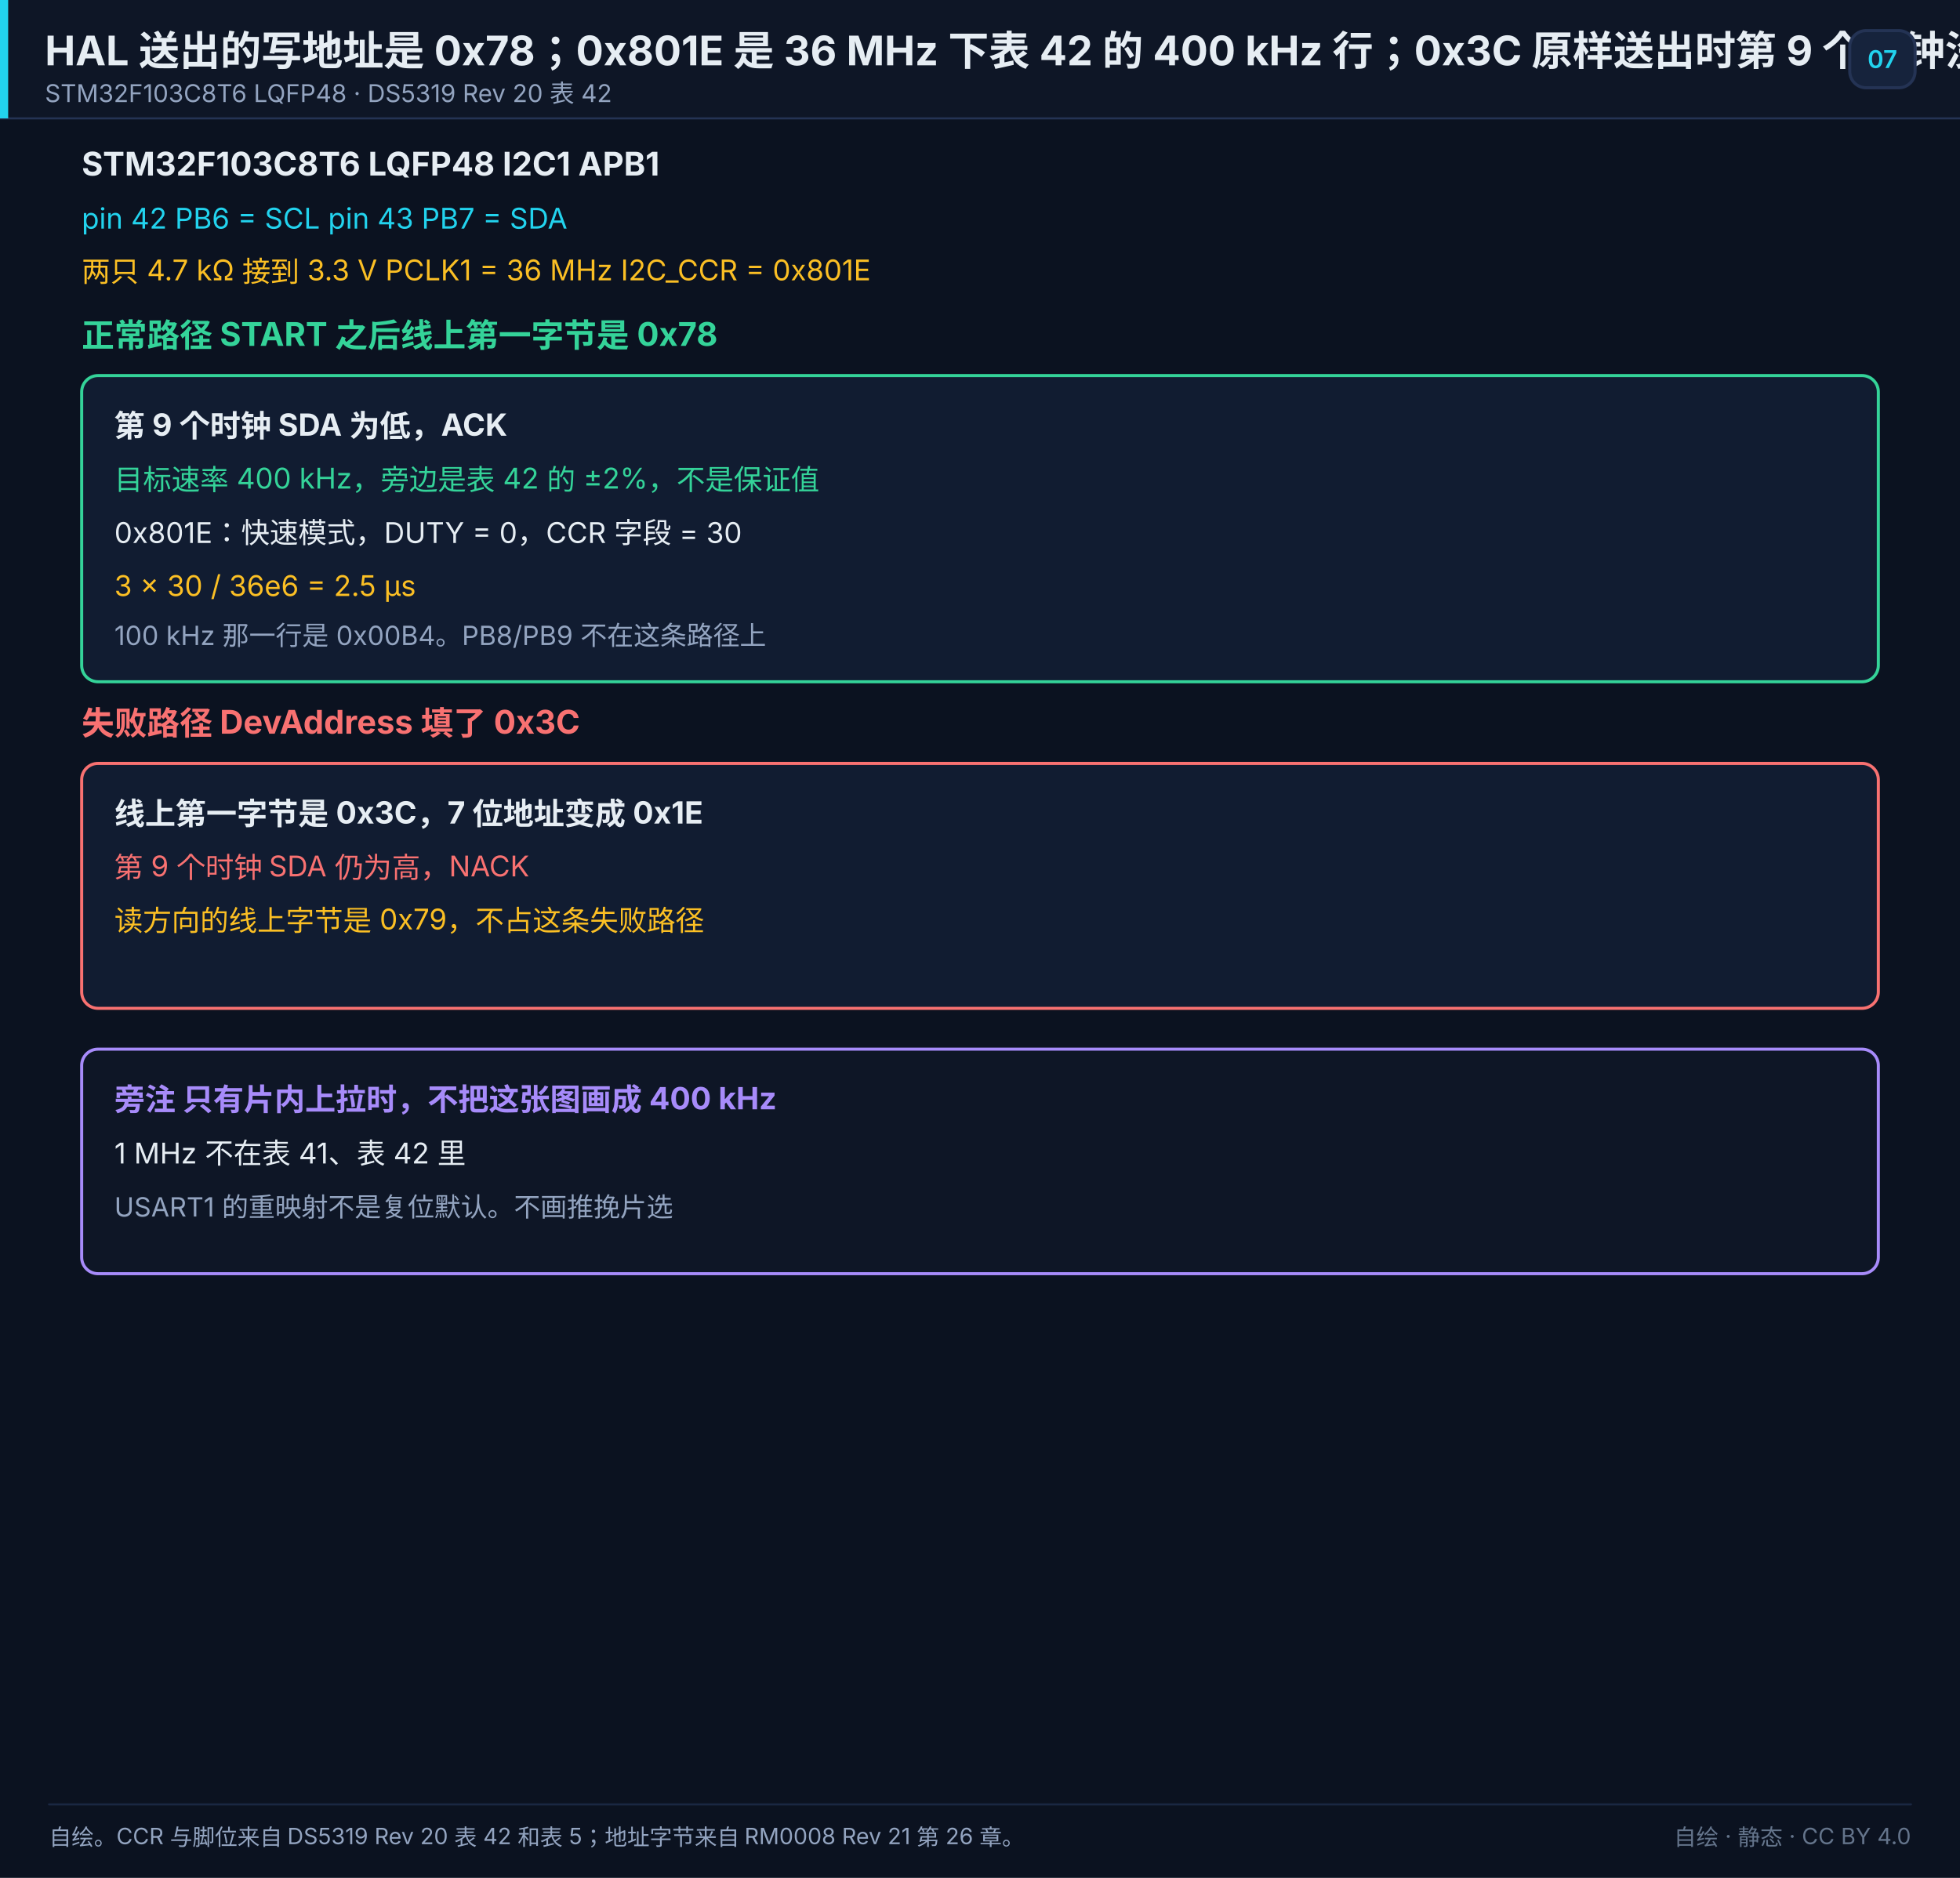
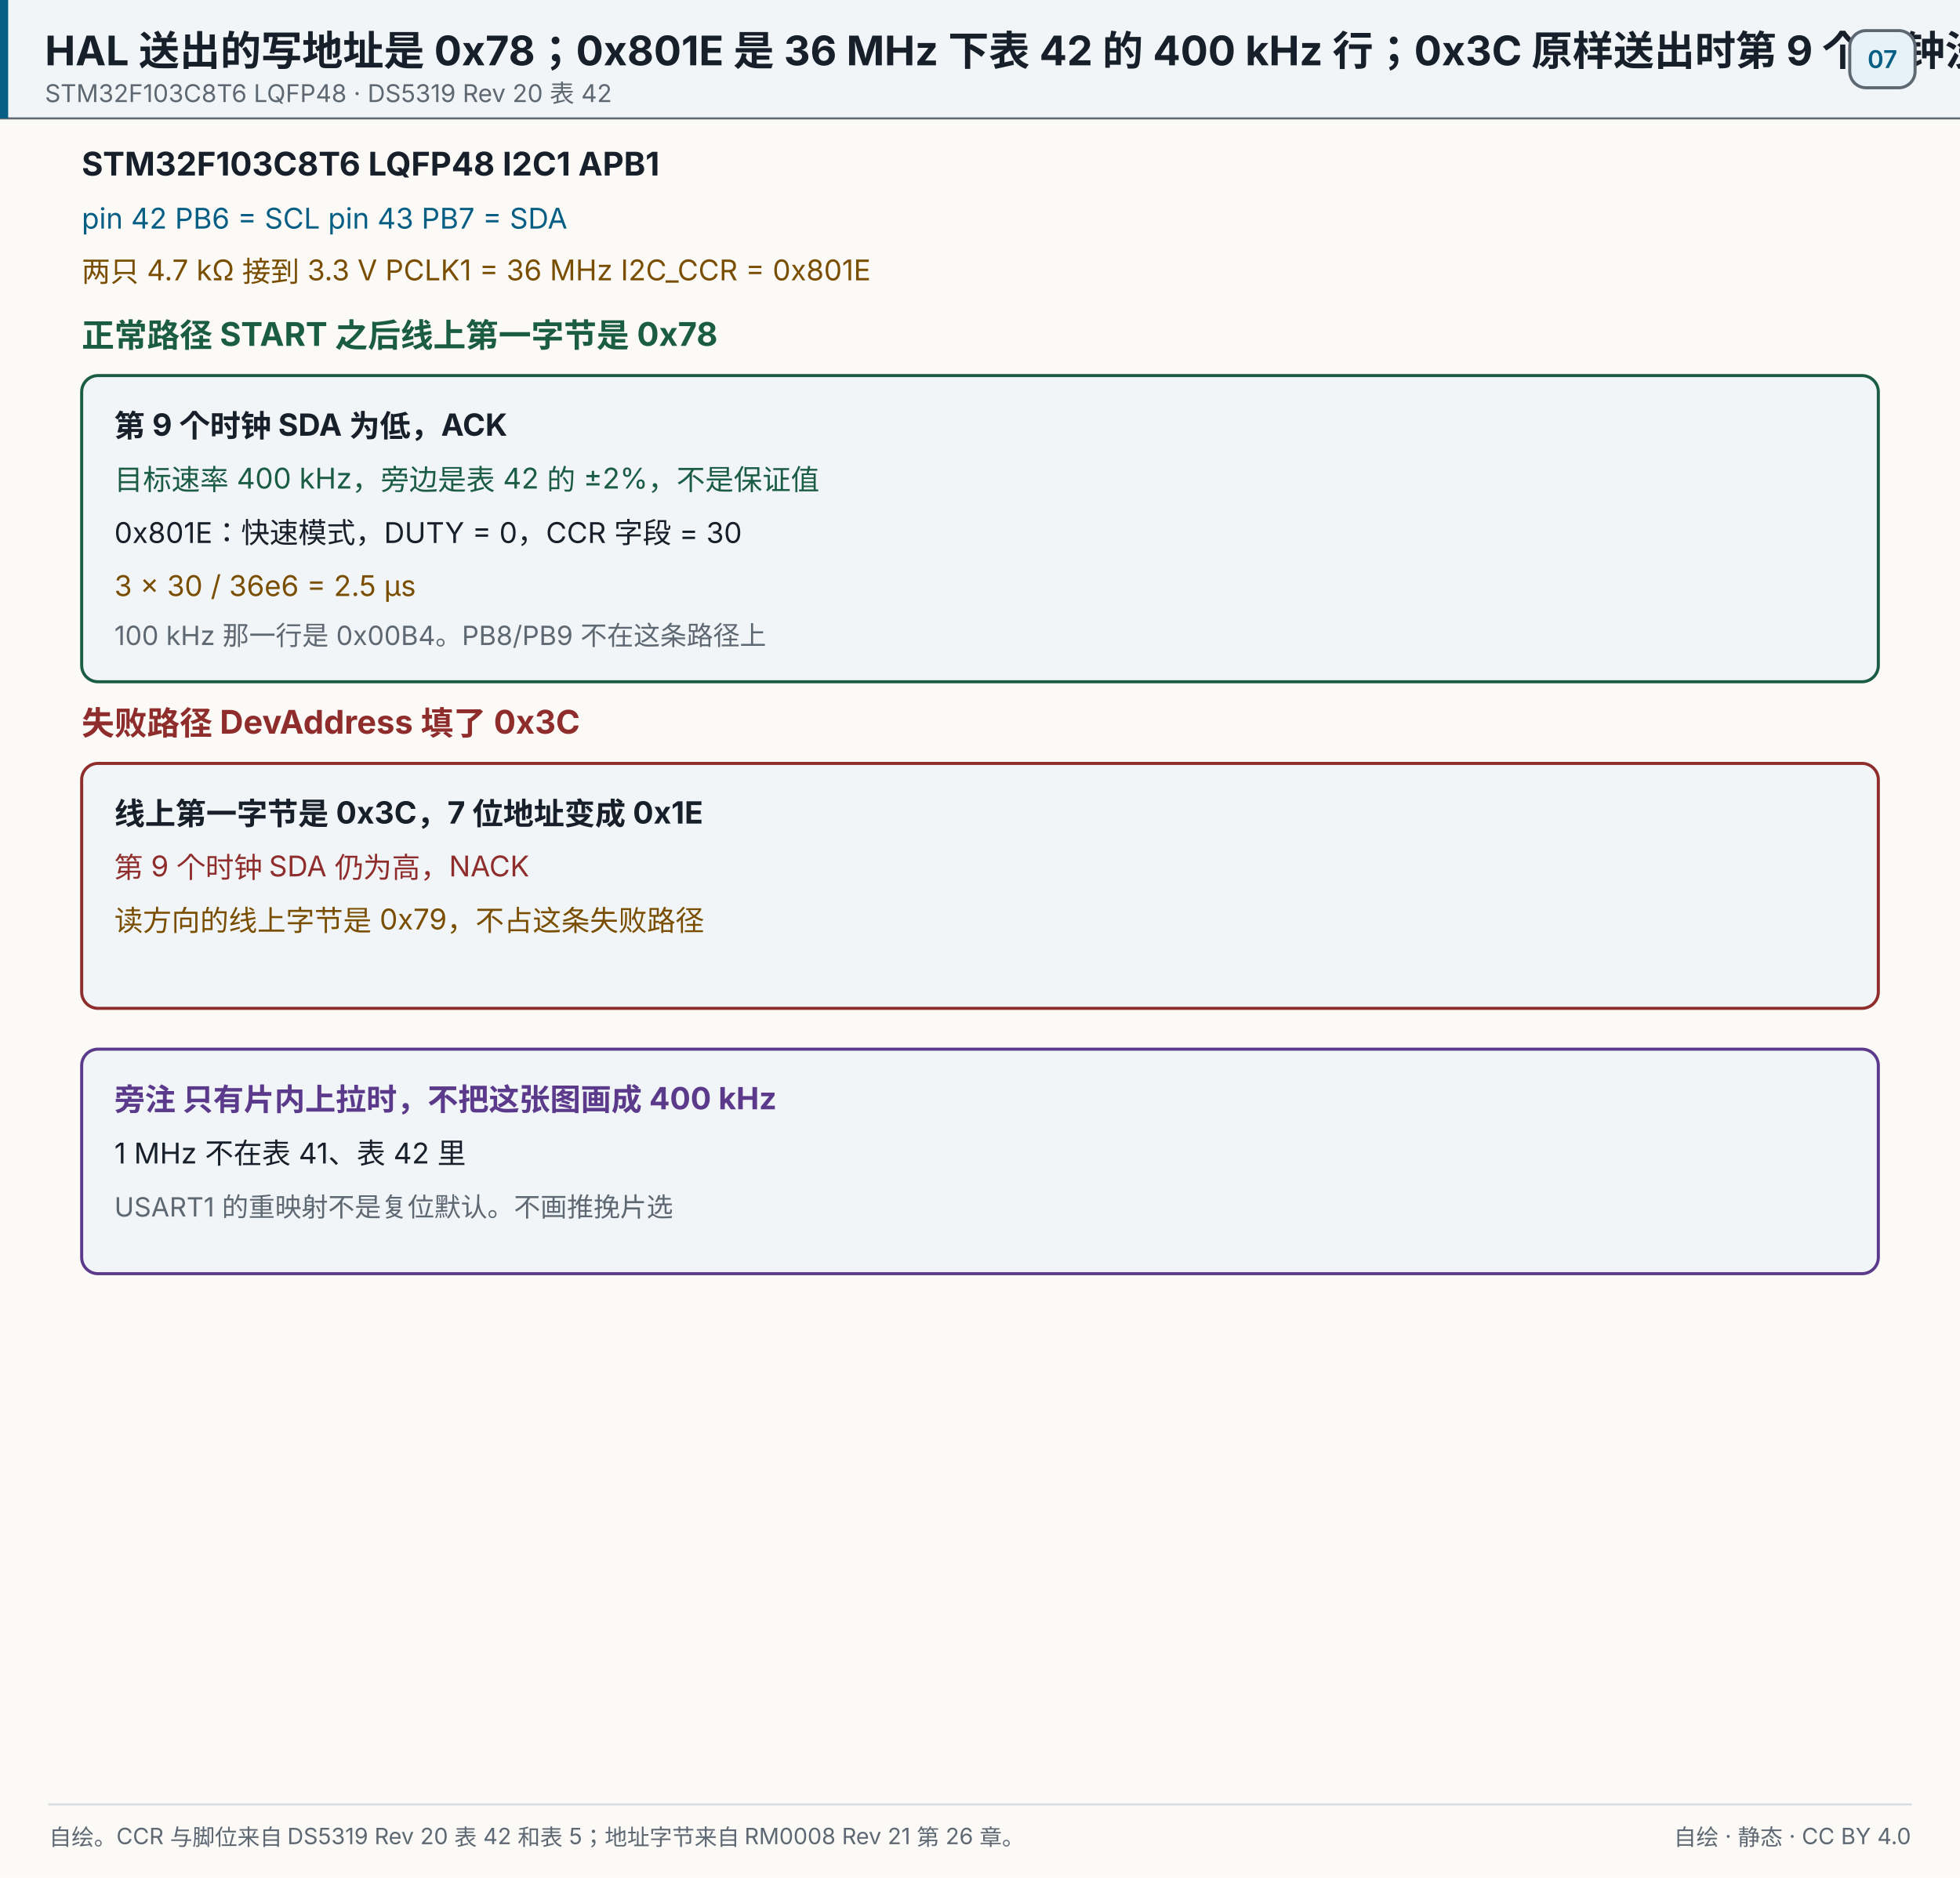
<svg xmlns="http://www.w3.org/2000/svg" width="960" height="920" viewBox="0 0 960 920" role="img" aria-label="HAL 送出的写地址是 0x78；0x801E 是 36 MHz 下表 42 的 400 kHz 行；0x3C 原样送出时第 9 个时钟没有 ACK">
-   <rect x="0" y="0" width="960" height="920" fill="#0b1220" />
-   <rect x="0" y="0" width="960" height="58" fill="#0e1626" opacity="1" />
-   <line x1="0" y1="58" x2="960" y2="58" stroke="#243354" stroke-width="1" stroke-linecap="round" opacity="1" />
-   <rect x="0" y="0" width="4" height="58" fill="#22d3ee" opacity="1" />
-   <text x="22" y="32" font-size="20" fill="#e6edf3" text-anchor="start" opacity="1" font-family="'PingFang SC','Hiragino Sans GB','Microsoft YaHei',system-ui,-apple-system,'Segoe UI',sans-serif" font-weight="700">HAL 送出的写地址是 0x78；0x801E 是 36 MHz 下表 42 的 400 kHz 行；0x3C 原样送出时第 9 个时钟没有 ACK</text>
-   <text x="22" y="50" font-size="12" fill="#93a4c0" text-anchor="start" opacity="1" font-family="'PingFang SC','Hiragino Sans GB','Microsoft YaHei',system-ui,-apple-system,'Segoe UI',sans-serif">STM32F103C8T6 LQFP48 · DS5319 Rev 20 表 42</text>
-   <rect x="906" y="15" width="32" height="28" fill="#16233c" opacity="1" rx="8" stroke="#243354" stroke-width="1.5" />
-   <text x="922" y="33.32" font-size="12" fill="#22d3ee" text-anchor="middle" opacity="1" font-family="'PingFang SC','Hiragino Sans GB','Microsoft YaHei',system-ui,-apple-system,'Segoe UI',sans-serif" font-weight="600">07</text>
-   <text x="40" y="86" font-size="16" fill="#e6edf3" text-anchor="start" opacity="1" font-family="'PingFang SC','Hiragino Sans GB','Microsoft YaHei',system-ui,-apple-system,'Segoe UI',sans-serif" font-weight="700">STM32F103C8T6  LQFP48  I2C1  APB1</text>
-   <text x="40" y="112" font-size="14" fill="#22d3ee" text-anchor="start" opacity="1" font-family="'PingFang SC','Hiragino Sans GB','Microsoft YaHei',system-ui,-apple-system,'Segoe UI',sans-serif">pin 42 PB6 = SCL    pin 43 PB7 = SDA</text>
-   <text x="40" y="138" font-size="14" fill="#fbbf24" text-anchor="start" opacity="1" font-family="'PingFang SC','Hiragino Sans GB','Microsoft YaHei',system-ui,-apple-system,'Segoe UI',sans-serif">两只 4.7 kΩ 接到 3.3 V    PCLK1 = 36 MHz    I2C_CCR = 0x801E</text>
-   <text x="40" y="170" font-size="16" fill="#34d399" text-anchor="start" opacity="1" font-family="'PingFang SC','Hiragino Sans GB','Microsoft YaHei',system-ui,-apple-system,'Segoe UI',sans-serif" font-weight="700">正常路径  START 之后线上第一字节是 0x78</text>
-   <rect x="40" y="184" width="880" height="150" fill="#111c31" opacity="1" rx="8" stroke="#34d399" stroke-width="1.5" />
-   <text x="56" y="214" font-size="15" fill="#e6edf3" text-anchor="start" opacity="1" font-family="'PingFang SC','Hiragino Sans GB','Microsoft YaHei',system-ui,-apple-system,'Segoe UI',sans-serif" font-weight="700">第 9 个时钟 SDA 为低，ACK</text>
-   <text x="56" y="240" font-size="14" fill="#34d399" text-anchor="start" opacity="1" font-family="'PingFang SC','Hiragino Sans GB','Microsoft YaHei',system-ui,-apple-system,'Segoe UI',sans-serif">目标速率 400 kHz，旁边是表 42 的 ±2%，不是保证值</text>
-   <text x="56" y="266" font-size="14" fill="#e6edf3" text-anchor="start" opacity="1" font-family="'PingFang SC','Hiragino Sans GB','Microsoft YaHei',system-ui,-apple-system,'Segoe UI',sans-serif">0x801E：快速模式，DUTY = 0，CCR 字段 = 30</text>
-   <text x="56" y="292" font-size="14" fill="#fbbf24" text-anchor="start" opacity="1" font-family="'PingFang SC','Hiragino Sans GB','Microsoft YaHei',system-ui,-apple-system,'Segoe UI',sans-serif">3 × 30 / 36e6 = 2.5 µs</text>
-   <text x="56" y="316" font-size="13" fill="#93a4c0" text-anchor="start" opacity="1" font-family="'PingFang SC','Hiragino Sans GB','Microsoft YaHei',system-ui,-apple-system,'Segoe UI',sans-serif">100 kHz 那一行是 0x00B4。PB8/PB9 不在这条路径上</text>
-   <text x="40" y="360" font-size="16" fill="#f87171" text-anchor="start" opacity="1" font-family="'PingFang SC','Hiragino Sans GB','Microsoft YaHei',system-ui,-apple-system,'Segoe UI',sans-serif" font-weight="700">失败路径  DevAddress 填了 0x3C</text>
-   <rect x="40" y="374" width="880" height="120" fill="#111c31" opacity="1" rx="8" stroke="#f87171" stroke-width="1.5" />
-   <text x="56" y="404" font-size="15" fill="#e6edf3" text-anchor="start" opacity="1" font-family="'PingFang SC','Hiragino Sans GB','Microsoft YaHei',system-ui,-apple-system,'Segoe UI',sans-serif" font-weight="700">线上第一字节是 0x3C，7 位地址变成 0x1E</text>
-   <text x="56" y="430" font-size="14" fill="#f87171" text-anchor="start" opacity="1" font-family="'PingFang SC','Hiragino Sans GB','Microsoft YaHei',system-ui,-apple-system,'Segoe UI',sans-serif">第 9 个时钟 SDA 仍为高，NACK</text>
-   <text x="56" y="456" font-size="14" fill="#fbbf24" text-anchor="start" opacity="1" font-family="'PingFang SC','Hiragino Sans GB','Microsoft YaHei',system-ui,-apple-system,'Segoe UI',sans-serif">读方向的线上字节是 0x79，不占这条失败路径</text>
-   <rect x="40" y="514" width="880" height="110" fill="#0e1626" opacity="1" rx="8" stroke="#a78bfa" stroke-width="1.5" />
-   <text x="56" y="544" font-size="15" fill="#a78bfa" text-anchor="start" opacity="1" font-family="'PingFang SC','Hiragino Sans GB','Microsoft YaHei',system-ui,-apple-system,'Segoe UI',sans-serif" font-weight="700">旁注  只有片内上拉时，不把这张图画成 400 kHz</text>
-   <text x="56" y="570" font-size="14" fill="#e6edf3" text-anchor="start" opacity="1" font-family="'PingFang SC','Hiragino Sans GB','Microsoft YaHei',system-ui,-apple-system,'Segoe UI',sans-serif">1 MHz 不在表 41、表 42 里</text>
-   <text x="56" y="596" font-size="13" fill="#93a4c0" text-anchor="start" opacity="1" font-family="'PingFang SC','Hiragino Sans GB','Microsoft YaHei',system-ui,-apple-system,'Segoe UI',sans-serif">USART1 的重映射不是复位默认。不画推挽片选</text>
-   <line x1="24" y1="884" x2="936" y2="884" stroke="#1a2742" stroke-width="1" stroke-linecap="round" opacity="1" />
-   <text x="24" y="904" font-size="11" fill="#93a4c0" text-anchor="start" opacity="1" font-family="'PingFang SC','Hiragino Sans GB','Microsoft YaHei',system-ui,-apple-system,'Segoe UI',sans-serif">自绘。CCR 与脚位来自 DS5319 Rev 20 表 42 和表 5；地址字节来自 RM0008 Rev 21 第 26 章。</text>
-   <text x="936" y="904" font-size="11" fill="#64748b" text-anchor="end" opacity="1" font-family="'PingFang SC','Hiragino Sans GB','Microsoft YaHei',system-ui,-apple-system,'Segoe UI',sans-serif">自绘 · 静态 · CC BY 4.0</text>
+   <rect x="0" y="0" width="960" height="920" fill="#fbfaf7" />
+   <rect x="0" y="0" width="960" height="58" fill="#f1f5f7" opacity="1" />
+   <line x1="0" y1="58" x2="960" y2="58" stroke="#5e6872" stroke-width="1" stroke-linecap="round" opacity="1" />
+   <rect x="0" y="0" width="4" height="58" fill="#075e84" opacity="1" />
+   <text x="22" y="32" font-size="20" fill="#17202a" text-anchor="start" opacity="1" font-family="'PingFang SC','Hiragino Sans GB','Microsoft YaHei',system-ui,-apple-system,'Segoe UI',sans-serif" font-weight="700">HAL 送出的写地址是 0x78；0x801E 是 36 MHz 下表 42 的 400 kHz 行；0x3C 原样送出时第 9 个时钟没有 ACK</text>
+   <text x="22" y="50" font-size="12" fill="#5e6872" text-anchor="start" opacity="1" font-family="'PingFang SC','Hiragino Sans GB','Microsoft YaHei',system-ui,-apple-system,'Segoe UI',sans-serif">STM32F103C8T6 LQFP48 · DS5319 Rev 20 表 42</text>
+   <rect x="906" y="15" width="32" height="28" fill="#e5f3f8" opacity="1" rx="8" stroke="#5e6872" stroke-width="1.5" />
+   <text x="922" y="33.32" font-size="12" fill="#075e84" text-anchor="middle" opacity="1" font-family="'PingFang SC','Hiragino Sans GB','Microsoft YaHei',system-ui,-apple-system,'Segoe UI',sans-serif" font-weight="600">07</text>
+   <text x="40" y="86" font-size="16" fill="#17202a" text-anchor="start" opacity="1" font-family="'PingFang SC','Hiragino Sans GB','Microsoft YaHei',system-ui,-apple-system,'Segoe UI',sans-serif" font-weight="700">STM32F103C8T6  LQFP48  I2C1  APB1</text>
+   <text x="40" y="112" font-size="14" fill="#075e84" text-anchor="start" opacity="1" font-family="'PingFang SC','Hiragino Sans GB','Microsoft YaHei',system-ui,-apple-system,'Segoe UI',sans-serif">pin 42 PB6 = SCL    pin 43 PB7 = SDA</text>
+   <text x="40" y="138" font-size="14" fill="#7a4e00" text-anchor="start" opacity="1" font-family="'PingFang SC','Hiragino Sans GB','Microsoft YaHei',system-ui,-apple-system,'Segoe UI',sans-serif">两只 4.7 kΩ 接到 3.3 V    PCLK1 = 36 MHz    I2C_CCR = 0x801E</text>
+   <text x="40" y="170" font-size="16" fill="#1b5c45" text-anchor="start" opacity="1" font-family="'PingFang SC','Hiragino Sans GB','Microsoft YaHei',system-ui,-apple-system,'Segoe UI',sans-serif" font-weight="700">正常路径  START 之后线上第一字节是 0x78</text>
+   <rect x="40" y="184" width="880" height="150" fill="#f1f5f7" opacity="1" rx="8" stroke="#1b5c45" stroke-width="1.5" />
+   <text x="56" y="214" font-size="15" fill="#17202a" text-anchor="start" opacity="1" font-family="'PingFang SC','Hiragino Sans GB','Microsoft YaHei',system-ui,-apple-system,'Segoe UI',sans-serif" font-weight="700">第 9 个时钟 SDA 为低，ACK</text>
+   <text x="56" y="240" font-size="14" fill="#1b5c45" text-anchor="start" opacity="1" font-family="'PingFang SC','Hiragino Sans GB','Microsoft YaHei',system-ui,-apple-system,'Segoe UI',sans-serif">目标速率 400 kHz，旁边是表 42 的 ±2%，不是保证值</text>
+   <text x="56" y="266" font-size="14" fill="#17202a" text-anchor="start" opacity="1" font-family="'PingFang SC','Hiragino Sans GB','Microsoft YaHei',system-ui,-apple-system,'Segoe UI',sans-serif">0x801E：快速模式，DUTY = 0，CCR 字段 = 30</text>
+   <text x="56" y="292" font-size="14" fill="#7a4e00" text-anchor="start" opacity="1" font-family="'PingFang SC','Hiragino Sans GB','Microsoft YaHei',system-ui,-apple-system,'Segoe UI',sans-serif">3 × 30 / 36e6 = 2.5 µs</text>
+   <text x="56" y="316" font-size="13" fill="#5e6872" text-anchor="start" opacity="1" font-family="'PingFang SC','Hiragino Sans GB','Microsoft YaHei',system-ui,-apple-system,'Segoe UI',sans-serif">100 kHz 那一行是 0x00B4。PB8/PB9 不在这条路径上</text>
+   <text x="40" y="360" font-size="16" fill="#8f2d2d" text-anchor="start" opacity="1" font-family="'PingFang SC','Hiragino Sans GB','Microsoft YaHei',system-ui,-apple-system,'Segoe UI',sans-serif" font-weight="700">失败路径  DevAddress 填了 0x3C</text>
+   <rect x="40" y="374" width="880" height="120" fill="#f1f5f7" opacity="1" rx="8" stroke="#8f2d2d" stroke-width="1.5" />
+   <text x="56" y="404" font-size="15" fill="#17202a" text-anchor="start" opacity="1" font-family="'PingFang SC','Hiragino Sans GB','Microsoft YaHei',system-ui,-apple-system,'Segoe UI',sans-serif" font-weight="700">线上第一字节是 0x3C，7 位地址变成 0x1E</text>
+   <text x="56" y="430" font-size="14" fill="#8f2d2d" text-anchor="start" opacity="1" font-family="'PingFang SC','Hiragino Sans GB','Microsoft YaHei',system-ui,-apple-system,'Segoe UI',sans-serif">第 9 个时钟 SDA 仍为高，NACK</text>
+   <text x="56" y="456" font-size="14" fill="#7a4e00" text-anchor="start" opacity="1" font-family="'PingFang SC','Hiragino Sans GB','Microsoft YaHei',system-ui,-apple-system,'Segoe UI',sans-serif">读方向的线上字节是 0x79，不占这条失败路径</text>
+   <rect x="40" y="514" width="880" height="110" fill="#f1f5f7" opacity="1" rx="8" stroke="#5b3a8c" stroke-width="1.5" />
+   <text x="56" y="544" font-size="15" fill="#5b3a8c" text-anchor="start" opacity="1" font-family="'PingFang SC','Hiragino Sans GB','Microsoft YaHei',system-ui,-apple-system,'Segoe UI',sans-serif" font-weight="700">旁注  只有片内上拉时，不把这张图画成 400 kHz</text>
+   <text x="56" y="570" font-size="14" fill="#17202a" text-anchor="start" opacity="1" font-family="'PingFang SC','Hiragino Sans GB','Microsoft YaHei',system-ui,-apple-system,'Segoe UI',sans-serif">1 MHz 不在表 41、表 42 里</text>
+   <text x="56" y="596" font-size="13" fill="#5e6872" text-anchor="start" opacity="1" font-family="'PingFang SC','Hiragino Sans GB','Microsoft YaHei',system-ui,-apple-system,'Segoe UI',sans-serif">USART1 的重映射不是复位默认。不画推挽片选</text>
+   <line x1="24" y1="884" x2="936" y2="884" stroke="#d7dce1" stroke-width="1" stroke-linecap="round" opacity="1" />
+   <text x="24" y="904" font-size="11" fill="#5e6872" text-anchor="start" opacity="1" font-family="'PingFang SC','Hiragino Sans GB','Microsoft YaHei',system-ui,-apple-system,'Segoe UI',sans-serif">自绘。CCR 与脚位来自 DS5319 Rev 20 表 42 和表 5；地址字节来自 RM0008 Rev 21 第 26 章。</text>
+   <text x="936" y="904" font-size="11" fill="#5e6872" text-anchor="end" opacity="1" font-family="'PingFang SC','Hiragino Sans GB','Microsoft YaHei',system-ui,-apple-system,'Segoe UI',sans-serif">自绘 · 静态 · CC BY 4.0</text>
</svg>
